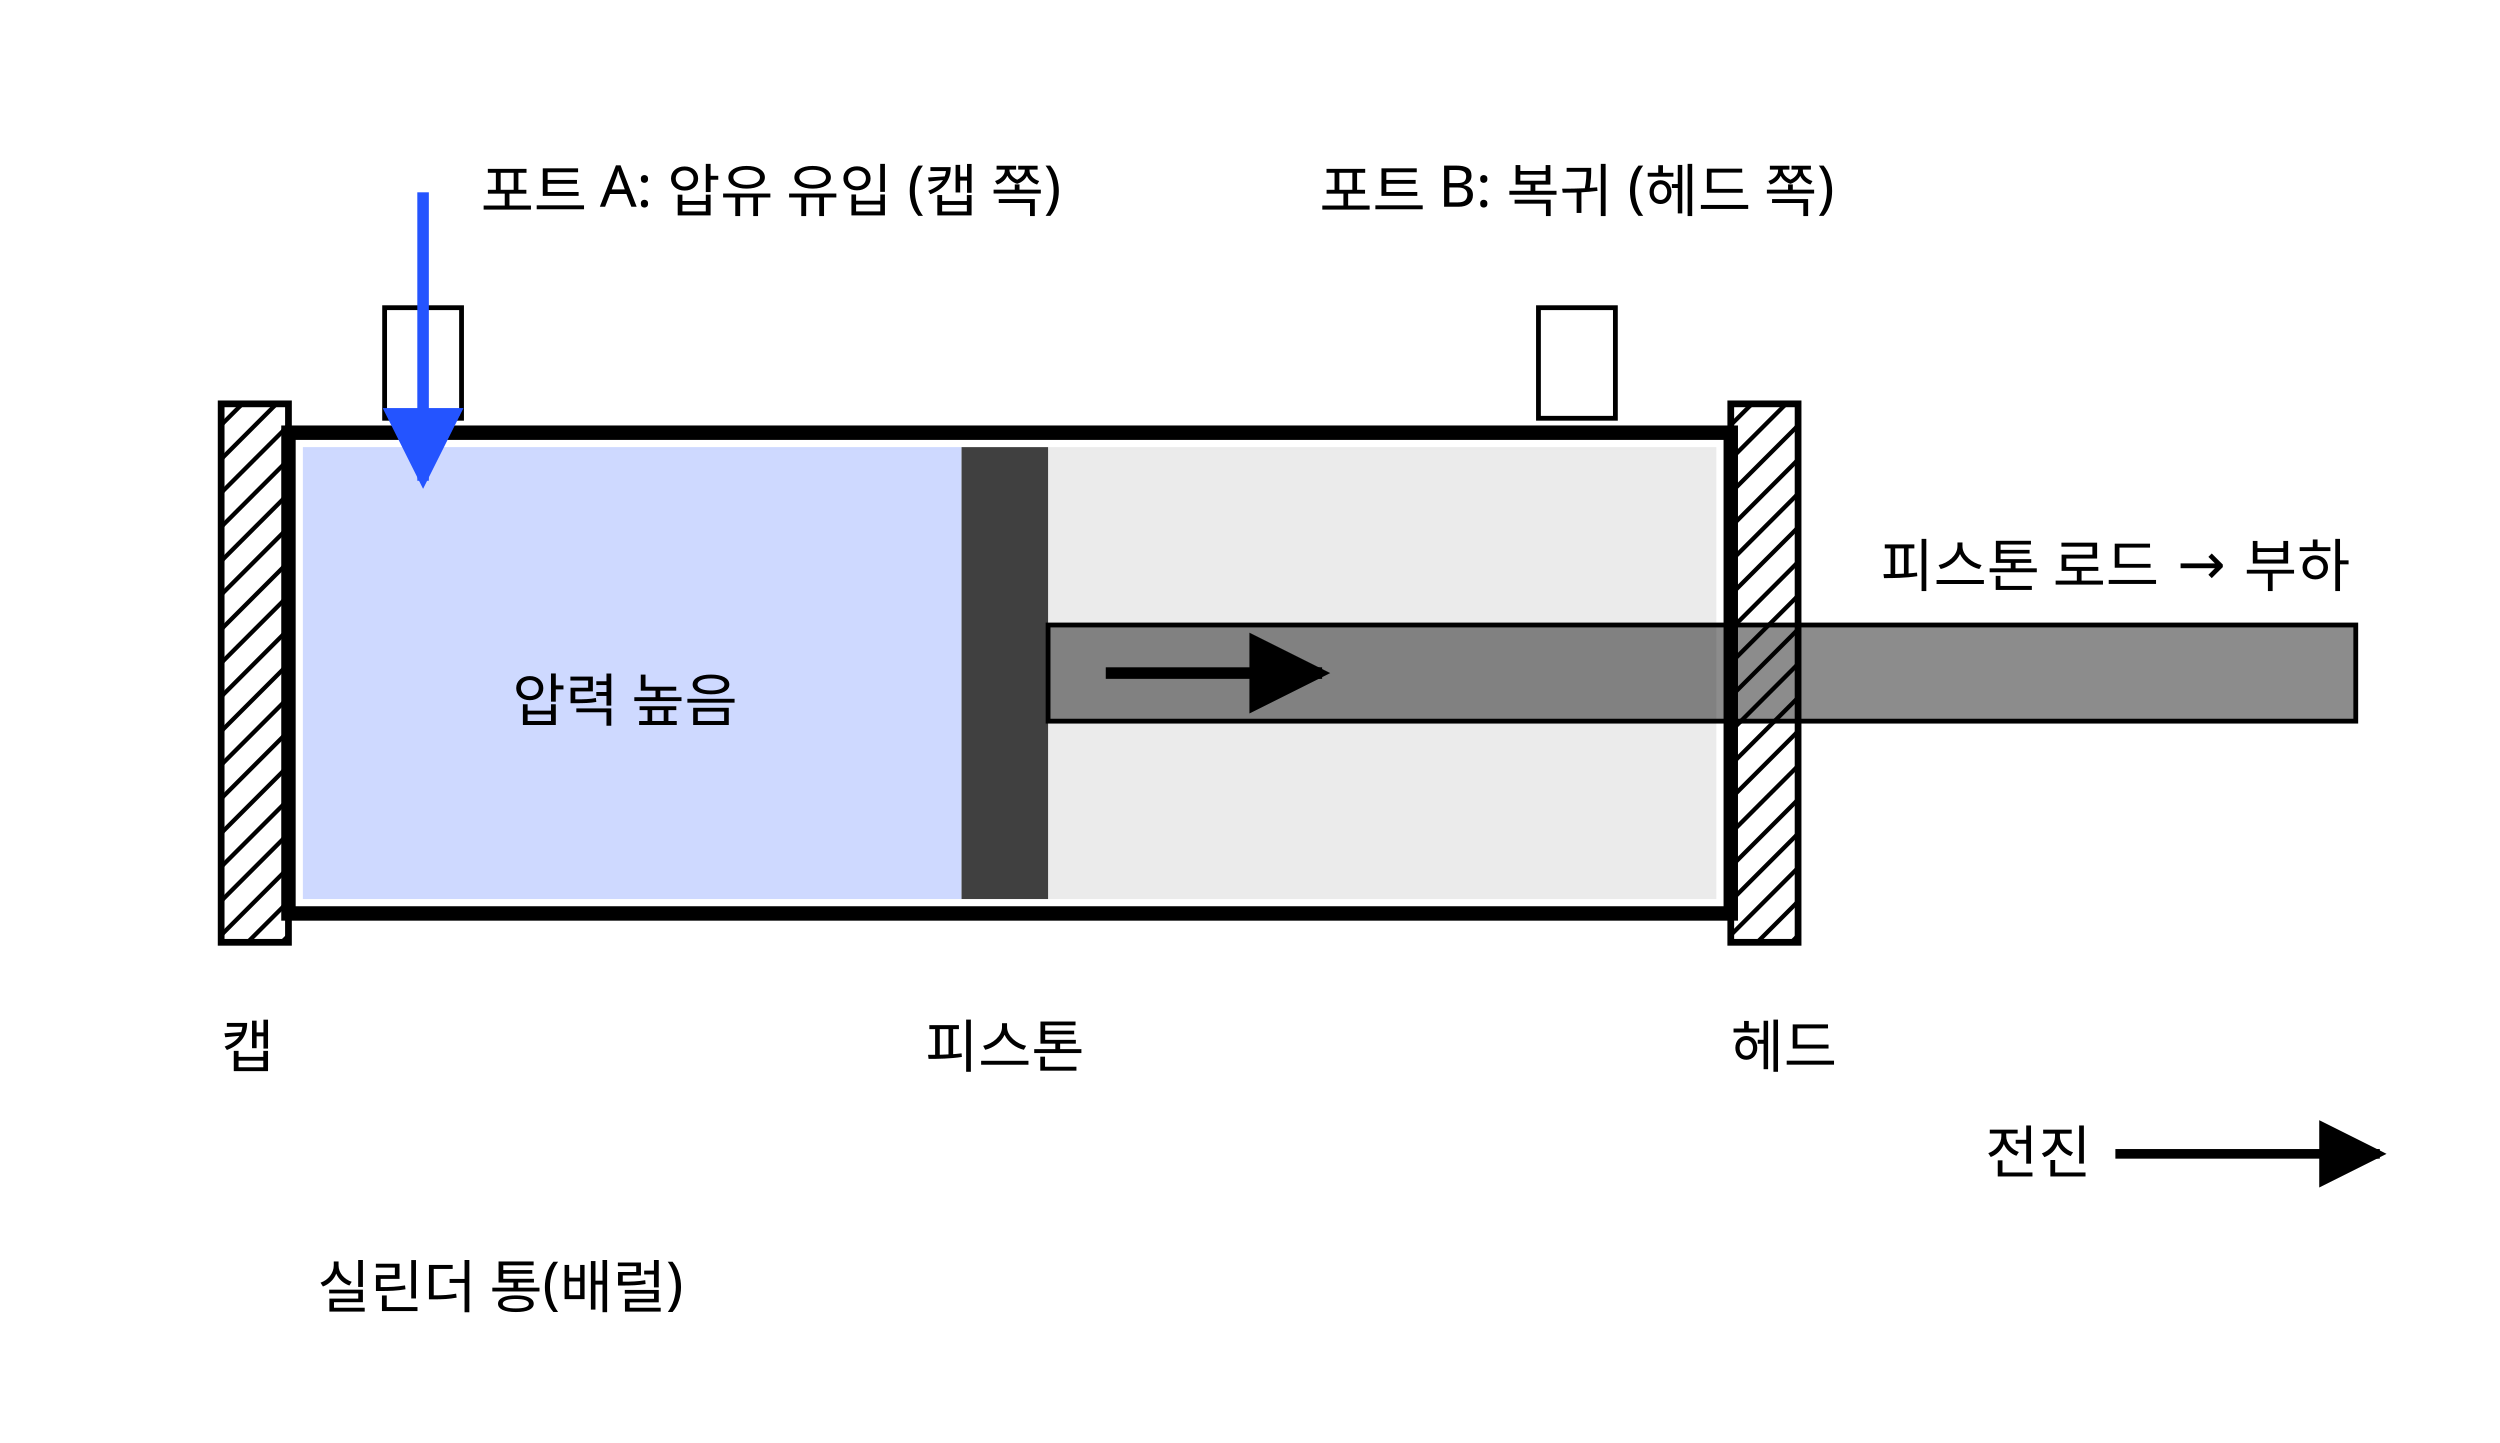
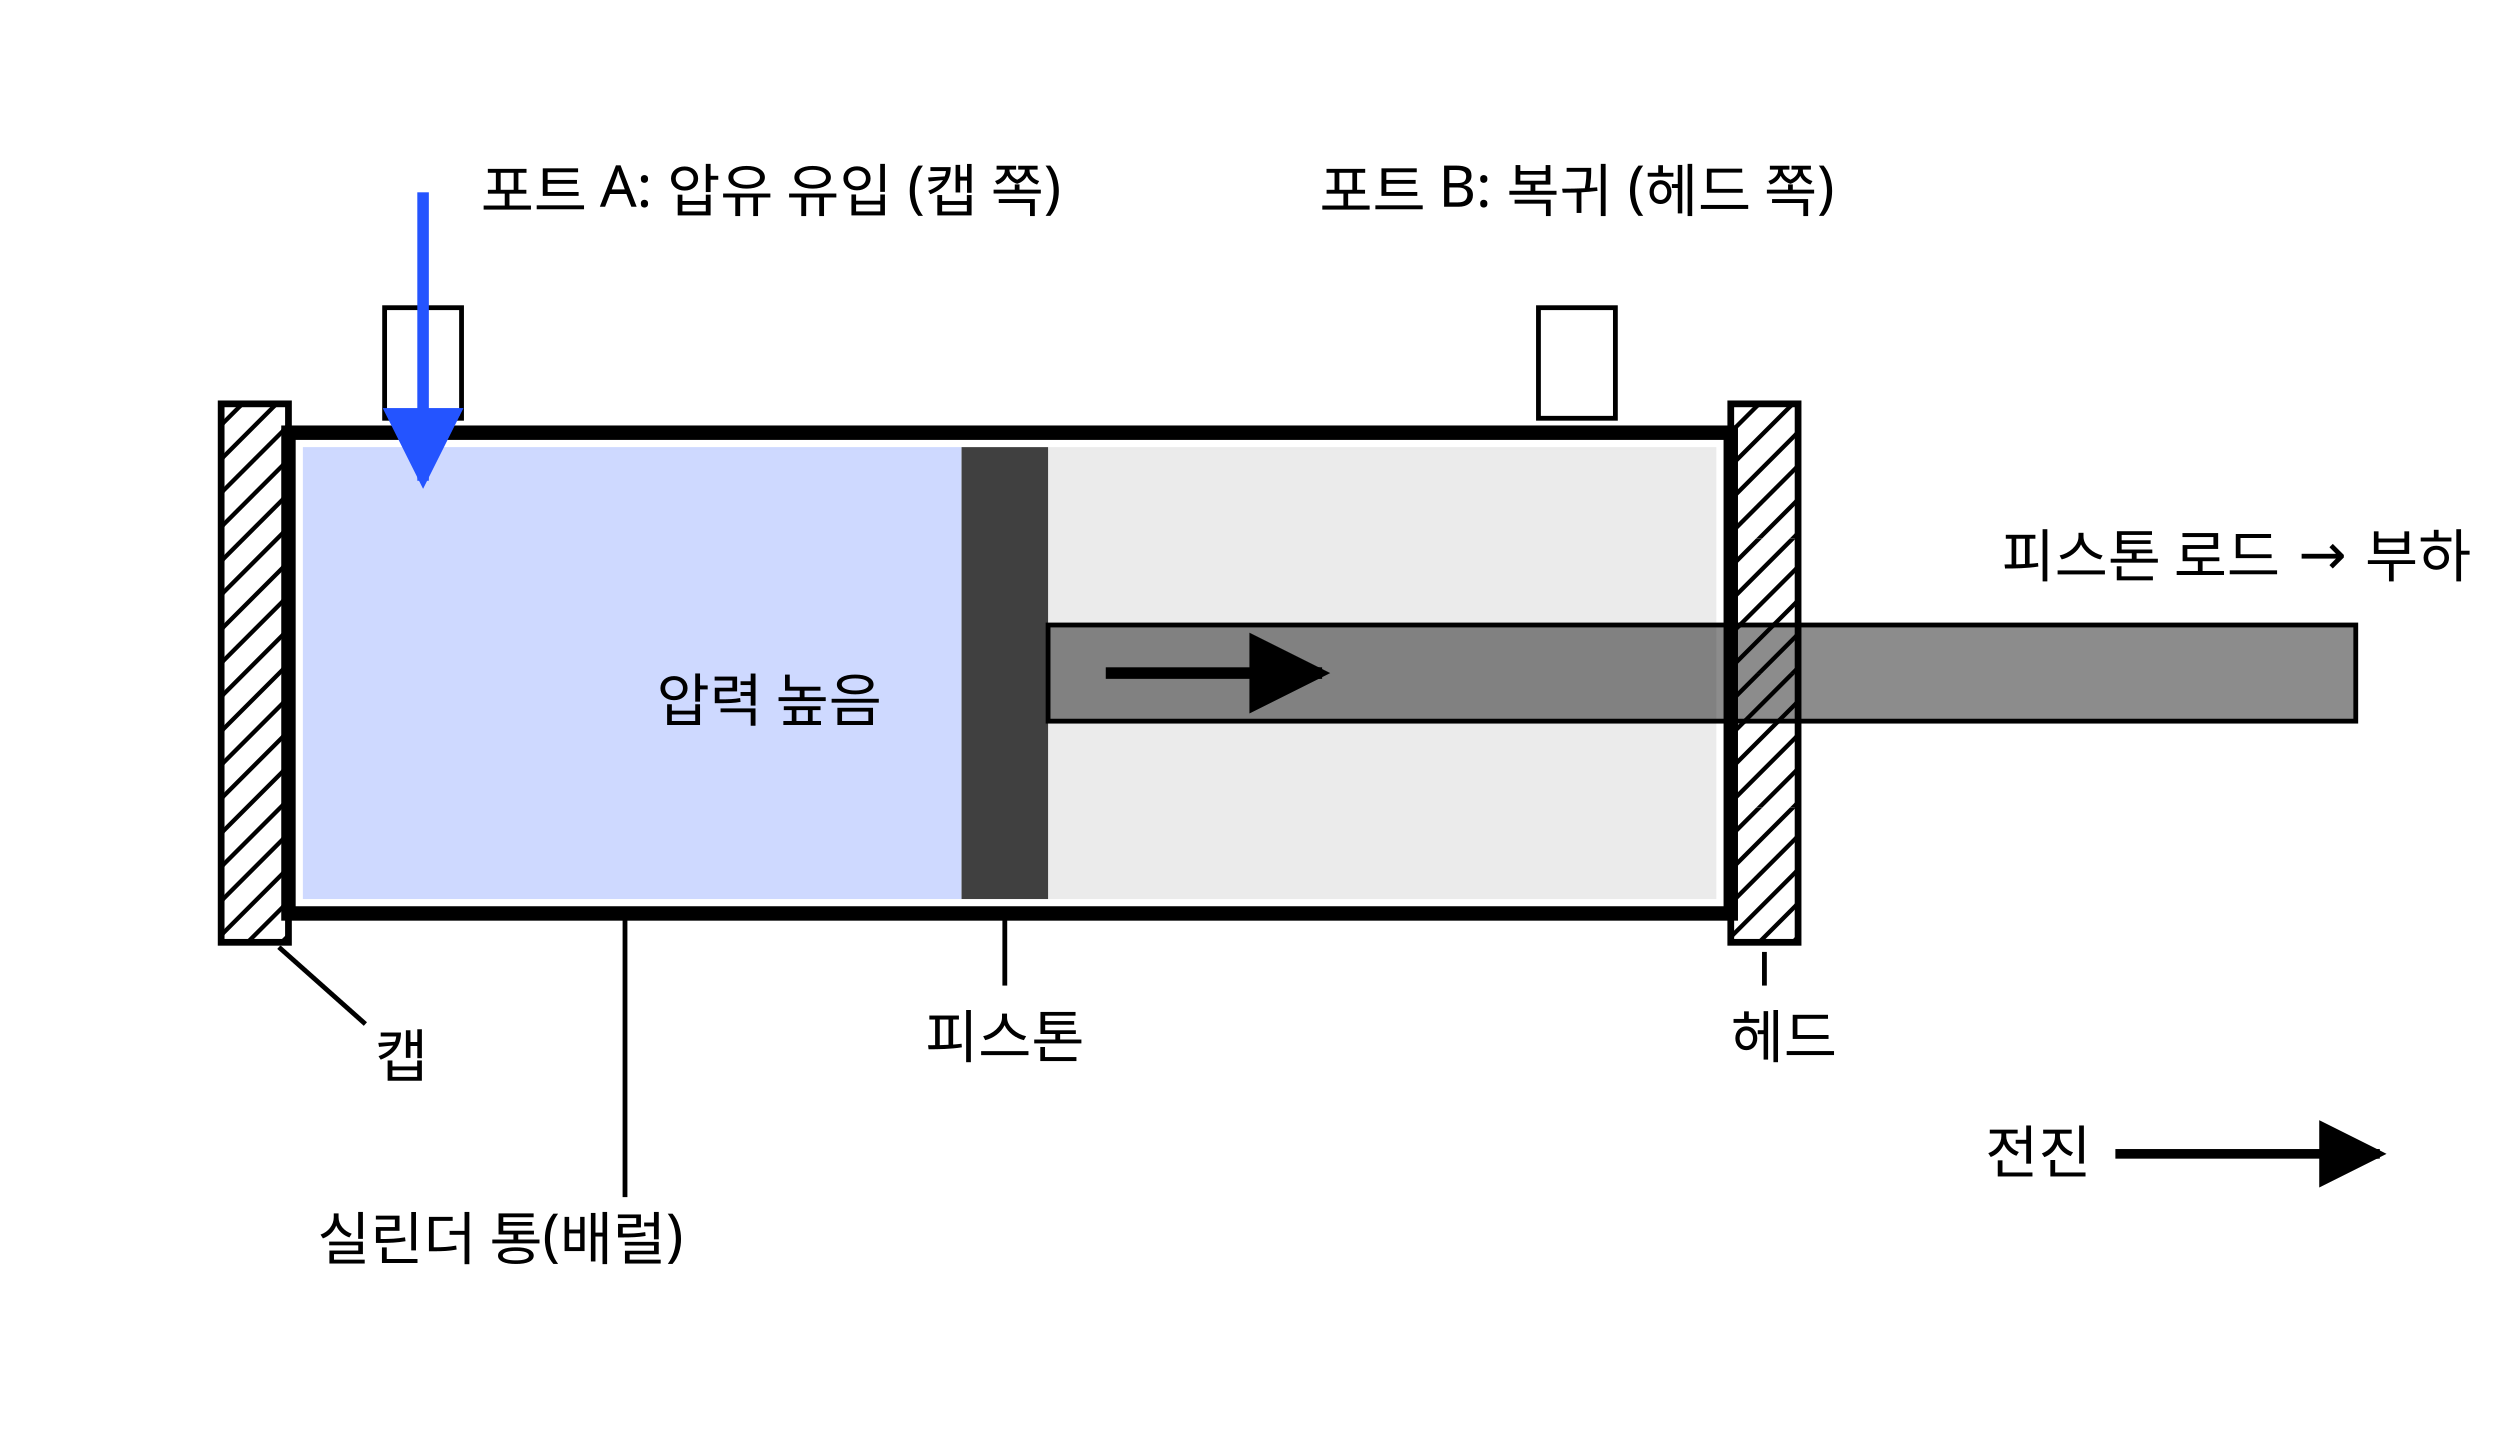
<svg xmlns="http://www.w3.org/2000/svg" class="si si-illus" viewBox="0 0 520 300" style="max-width:520px;color:var(--si-ink,var(--text,#1f2328))" role="img" aria-labelledby="actuator-t" font-family="'Pretendard','Noto Sans KR','Apple SD Gothic Neo',sans-serif" font-size="13" fill="currentColor">
  <defs>
    <marker id="actuator-ar" viewBox="0 0 10 10" refX="9" refY="5" markerWidth="7" markerHeight="7" orient="auto-start-reverse">
      <path d="M0,0L10,5L0,10z" style="fill:var(--si-accent,#2454ff)" />
    </marker>
    <marker id="actuator-ar-1" viewBox="0 0 10 10" refX="9" refY="5" markerWidth="7" markerHeight="7" orient="auto-start-reverse">
      <path d="M0,0L10,5L0,10z" style="fill:currentColor" />
    </marker>
    <clipPath id="actuator-clip0">
      <polygon points="46,84 60,84 60,196 46,196" />
    </clipPath>
    <clipPath id="actuator-clip1">
-       <polygon points="360,84 374,84 374,196 360,196" />
+       <polygon points="360,84 374,84 374,112 360,112" />
+     </clipPath>
+     <clipPath id="actuator-clip2">
+       <polygon points="360,112 374,112 374,140 360,140" />
+     </clipPath>
+     <clipPath id="actuator-clip3">
+       <polygon points="360,140 374,140 374,168 360,168" />
+     </clipPath>
+     <clipPath id="actuator-clip4">
+       <polygon points="360,168 374,168 374,196 360,196" />
    </clipPath>
  </defs>
  <rect x="60" y="90" width="300" height="100" style="stroke:currentColor;fill:none" stroke-width="3" />
  <rect x="63" y="93" width="137" height="94" style="stroke:none;fill:var(--si-accent,#2454ff)" stroke-width="1.6" fill-opacity="0.22" />
  <rect x="218" y="93" width="139" height="94" style="stroke:none;fill:currentColor" stroke-width="1.6" fill-opacity="0.08" />
  <rect x="200" y="93" width="18" height="94" style="stroke:none;fill:currentColor" stroke-width="1.6" fill-opacity="0.75" />
  <rect x="218" y="130" width="272" height="20" style="stroke:currentColor;fill:currentColor" stroke-width="1" fill-opacity="0.45" />
  <path d="M-33.9,140L53,53.1M-30.3,143.5L56.5,56.7M-26.8,147.1L60.1,60.2M-23.3,150.6L63.6,63.7M-19.7,154.1L67.1,67.3M-16.2,157.7L70.7,70.8M-12.7,161.2L74.2,74.3M-9.1,164.7L77.7,77.9M-5.6,168.3L81.3,81.4M-2.1,171.8L84.8,84.9M1.5,175.4L88.4,88.5M5,178.9L91.9,92M8.5,182.4L95.4,95.5M12.1,186L99,99.1M15.6,189.5L102.5,102.6M19.1,193L106,106.1M22.7,196.6L109.6,109.7M26.2,200.1L113.1,113.2M29.8,203.6L116.6,116.8M33.3,207.2L120.2,120.3M36.8,210.7L123.7,123.8M40.4,214.2L127.2,127.4M43.9,217.8L130.8,130.9M47.4,221.3L134.3,134.4M51,224.9L137.9,138" clip-path="url(#actuator-clip0)" style="stroke:currentColor;fill:none" stroke-width="0.9" />
  <polygon points="46,84 60,84 60,196 46,196" style="stroke:currentColor;fill:none" stroke-width="1.4" />
-   <path d="M280.1,140L367,53.1M283.7,143.5L370.5,56.7M287.2,147.1L374.1,60.2M290.7,150.6L377.6,63.7M294.3,154.1L381.1,67.3M297.8,157.7L384.7,70.8M301.3,161.2L388.2,74.3M304.9,164.7L391.7,77.9M308.4,168.3L395.3,81.4M311.9,171.8L398.8,84.9M315.5,175.4L402.4,88.5M319,178.9L405.9,92M322.5,182.4L409.4,95.5M326.1,186L413,99.1M329.6,189.5L416.5,102.6M333.1,193L420,106.1M336.7,196.6L423.6,109.7M340.2,200.1L427.1,113.2M343.8,203.6L430.6,116.8M347.3,207.2L434.2,120.3M350.8,210.7L437.7,123.8M354.4,214.2L441.2,127.4M357.9,217.8L444.8,130.9M361.4,221.3L448.3,134.4M365,224.9L451.9,138" clip-path="url(#actuator-clip1)" style="stroke:currentColor;fill:none" stroke-width="0.9" />
-   <polygon points="360,84 374,84 374,196 360,196" style="stroke:currentColor;fill:none" stroke-width="1.4" />
+   <path d="M337.9,98L367,68.9M341.4,101.5L370.5,72.4M344.9,105L374,75.9M348.4,108.5L377.5,79.4M351.9,112L381,82.9M355.4,115.5L384.5,86.4M358.9,119L388,89.9M362.4,122.5L391.5,93.4M365.9,126L395,96.9" clip-path="url(#actuator-clip1)" style="stroke:currentColor;fill:none" stroke-width="0.9" />
+   <path d="M337.9,126L367,96.9M341.4,129.5L370.5,100.4M344.9,133L374,103.9M348.4,136.5L377.5,107.4M351.9,140L381,110.9M355.4,143.5L384.5,114.4M358.9,147L388,117.9M362.4,150.5L391.5,121.4M365.9,154L395,124.9" clip-path="url(#actuator-clip2)" style="stroke:currentColor;fill:none" stroke-width="0.9" />
+   <path d="M337.9,154L367,124.9M341.4,157.5L370.5,128.4M344.9,161L374,131.9M348.4,164.5L377.5,135.4M351.9,168L381,138.9M355.4,171.5L384.5,142.4M358.9,175L388,145.9M362.4,178.5L391.5,149.4M365.9,182L395,152.9" clip-path="url(#actuator-clip3)" style="stroke:currentColor;fill:none" stroke-width="0.9" />
+   <path d="M337.9,182L367,152.9M341.4,185.5L370.5,156.4M344.9,189L374,159.9M348.4,192.5L377.5,163.4M351.9,196L381,166.9M355.4,199.5L384.5,170.4M358.9,203L388,173.9M362.4,206.5L391.5,177.4M365.9,210L395,180.9" clip-path="url(#actuator-clip4)" style="stroke:currentColor;fill:none" stroke-width="0.9" />
+   <rect x="360" y="84" width="14" height="112" style="stroke:currentColor;fill:none" stroke-width="1.4" />
  <rect x="80" y="64" width="16" height="23" style="stroke:currentColor;fill:none" stroke-width="1" />
  <rect x="320" y="64" width="16" height="23" style="stroke:currentColor;fill:none" stroke-width="1" />
  <line x1="88" y1="40" x2="88" y2="100" style="stroke:var(--si-accent,#2454ff);fill:none" stroke-width="2.4" marker-end="url(#actuator-ar)" />
  <line x1="230" y1="140" x2="275" y2="140" style="stroke:currentColor;fill:none" stroke-width="2.4" marker-end="url(#actuator-ar-1)" />
  <line x1="440" y1="240" x2="495" y2="240" style="stroke:currentColor;fill:none" stroke-width="2" marker-end="url(#actuator-ar-1)" />
  <text x="100" y="44" font-size="12">포트 A: 압유 유입 (캡 쪽)</text>
  <text x="328" y="44" text-anchor="middle" font-size="12">포트 B: 복귀 (헤드 쪽)</text>
-   <text x="46" y="222" font-size="12">캡</text>
-   <text x="360" y="222" font-size="12">헤드</text>
-   <text x="209" y="222" text-anchor="middle" font-size="12">피스톤</text>
-   <text x="130" y="150" text-anchor="middle" font-size="12">압력 높음</text>
-   <text x="440" y="122" text-anchor="middle" font-size="12">피스톤 로드 → 부하</text>
-   <text x="66" y="272" font-size="12">실린더 통(배럴)</text>
+   <text x="78" y="224" font-size="12">캡</text>
+   <text x="360" y="220" font-size="12">헤드</text>
+   <text x="209" y="220" text-anchor="middle" font-size="12">피스톤</text>
+   <text x="160" y="150" text-anchor="middle" font-size="12">압력 높음</text>
+   <text x="514" y="120" text-anchor="end" font-size="12">피스톤 로드 → 부하</text>
+   <text x="66" y="262" font-size="12">실린더 통(배럴)</text>
  <text x="435" y="244" text-anchor="end" font-size="12">전진</text>
+   <line x1="58" y1="197" x2="76" y2="213" style="stroke:currentColor;fill:none" stroke-width="1" />
+   <line x1="367" y1="198" x2="367" y2="205" style="stroke:currentColor;fill:none" stroke-width="1" />
+   <line x1="209" y1="189" x2="209" y2="205" style="stroke:currentColor;fill:none" stroke-width="1" />
+   <line x1="130" y1="249" x2="130" y2="191" style="stroke:currentColor;fill:none" stroke-width="1" />
</svg>
